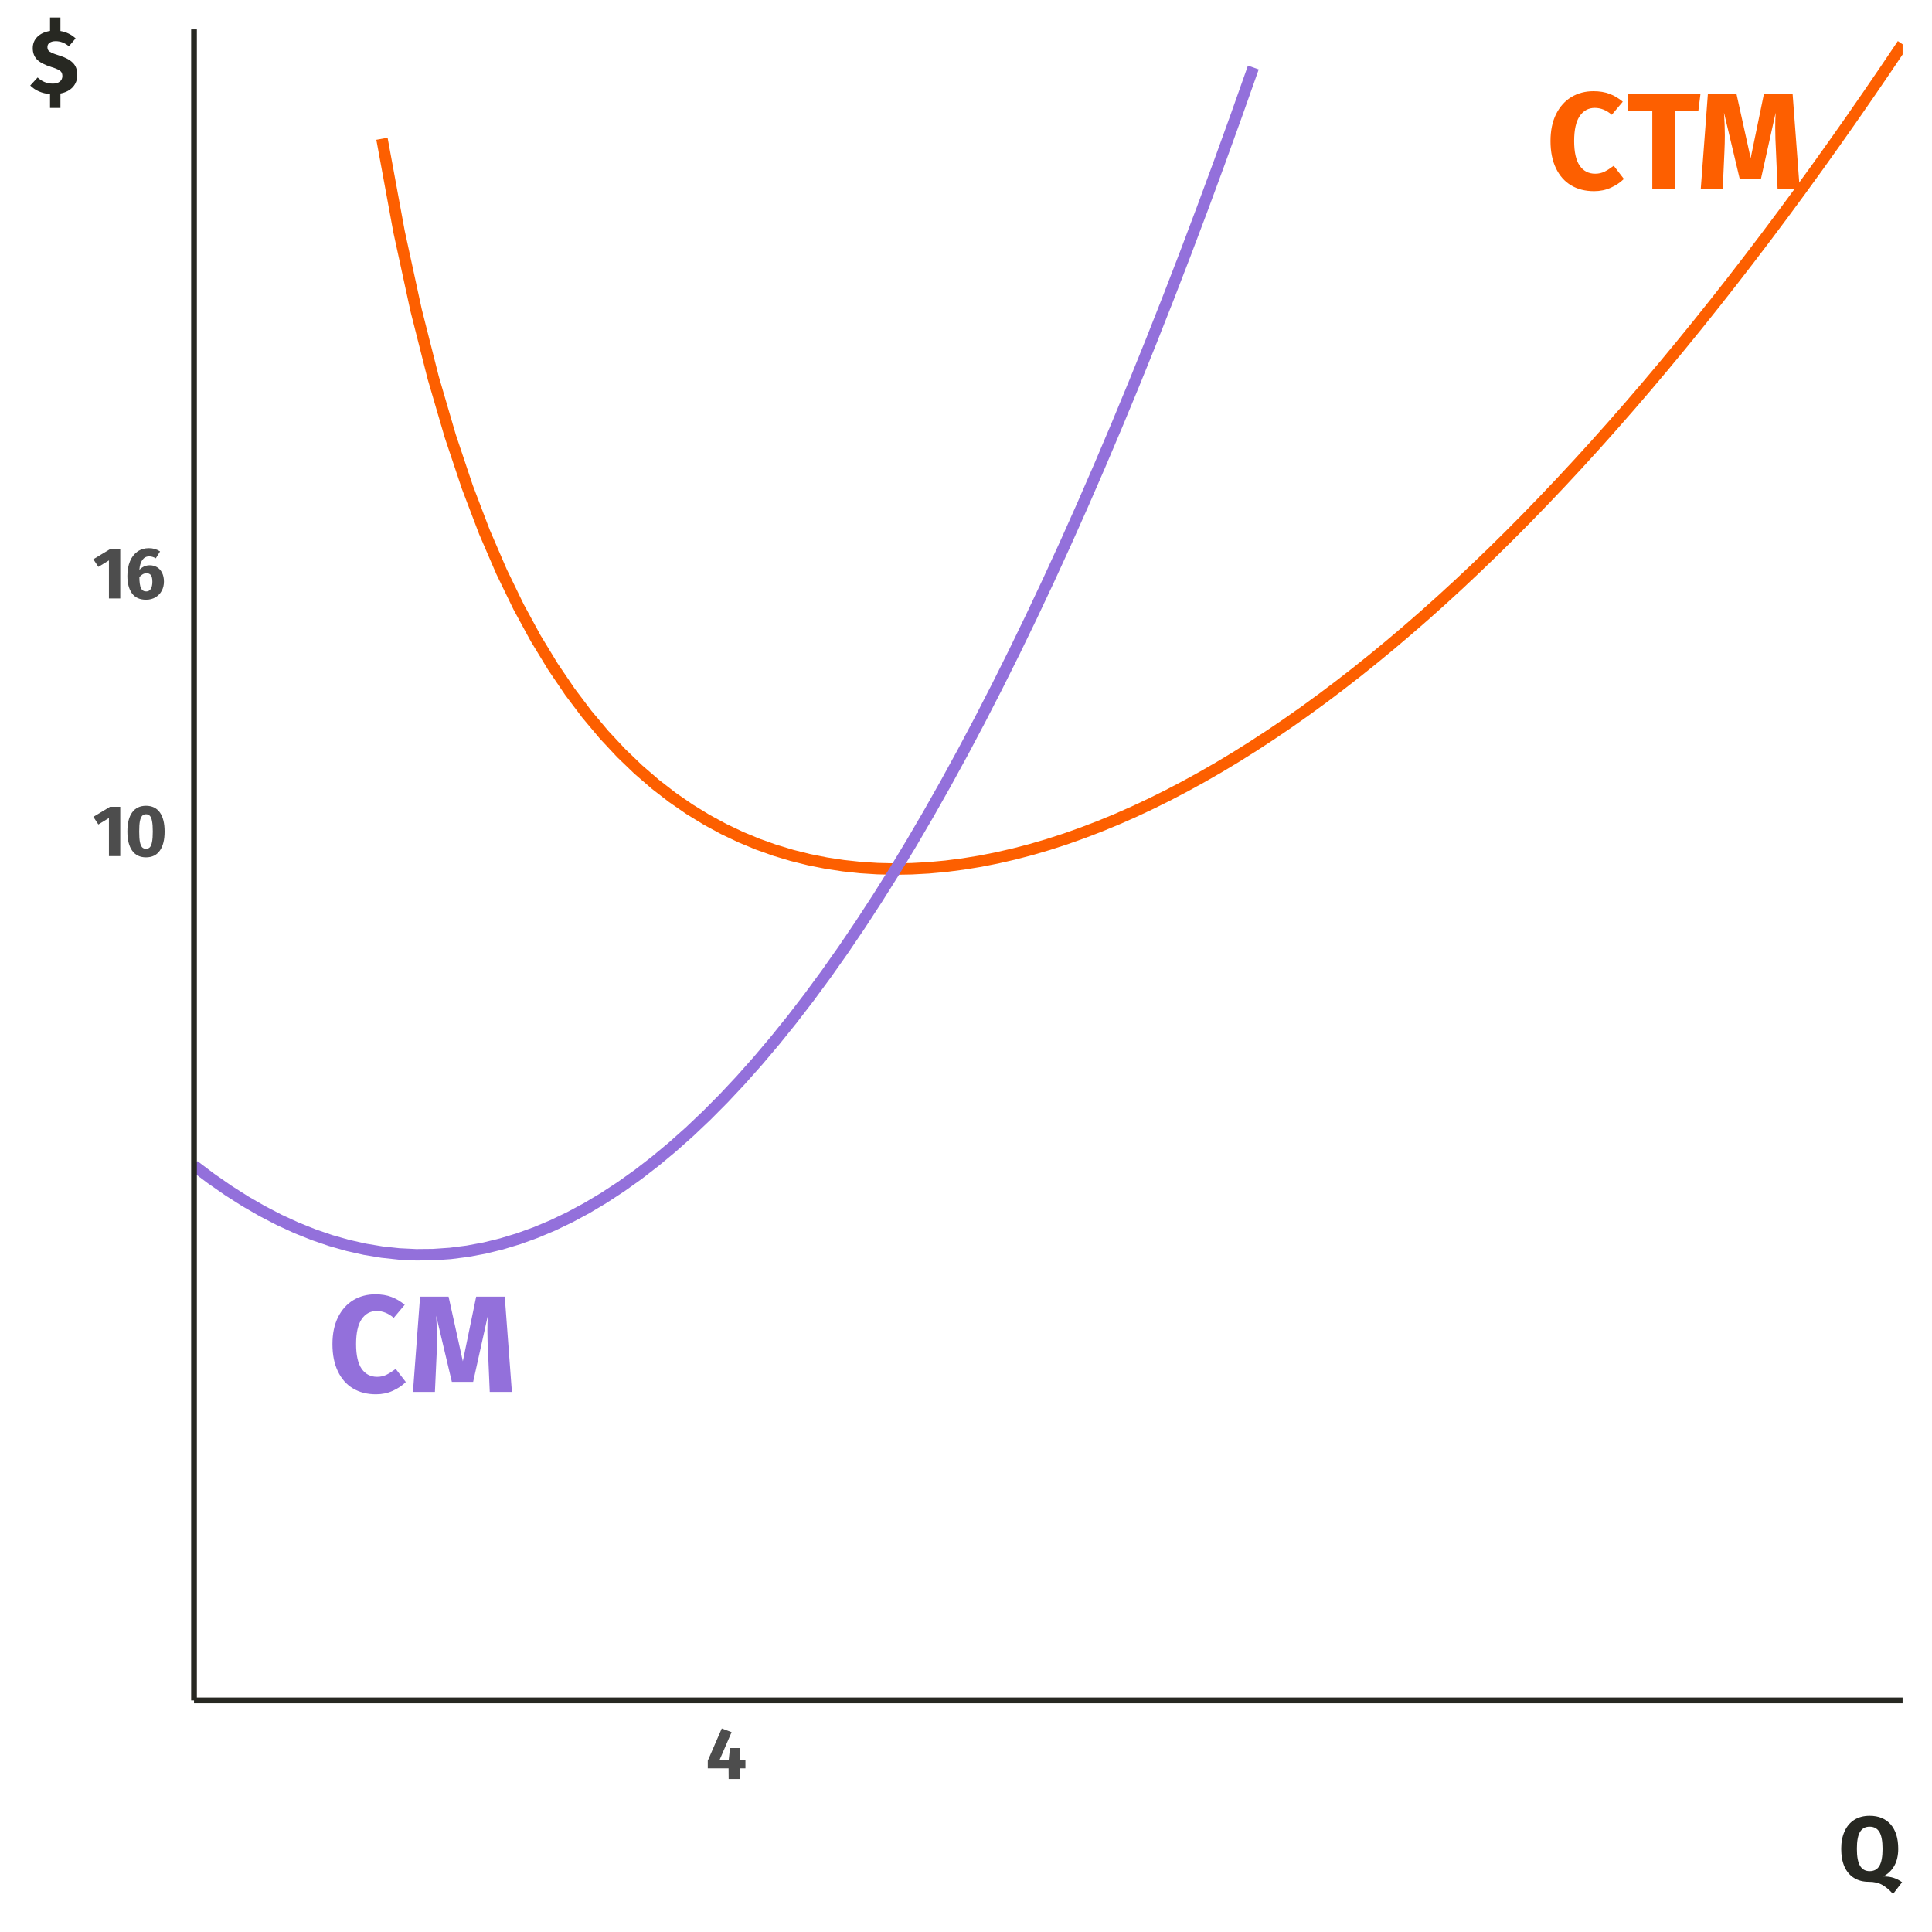
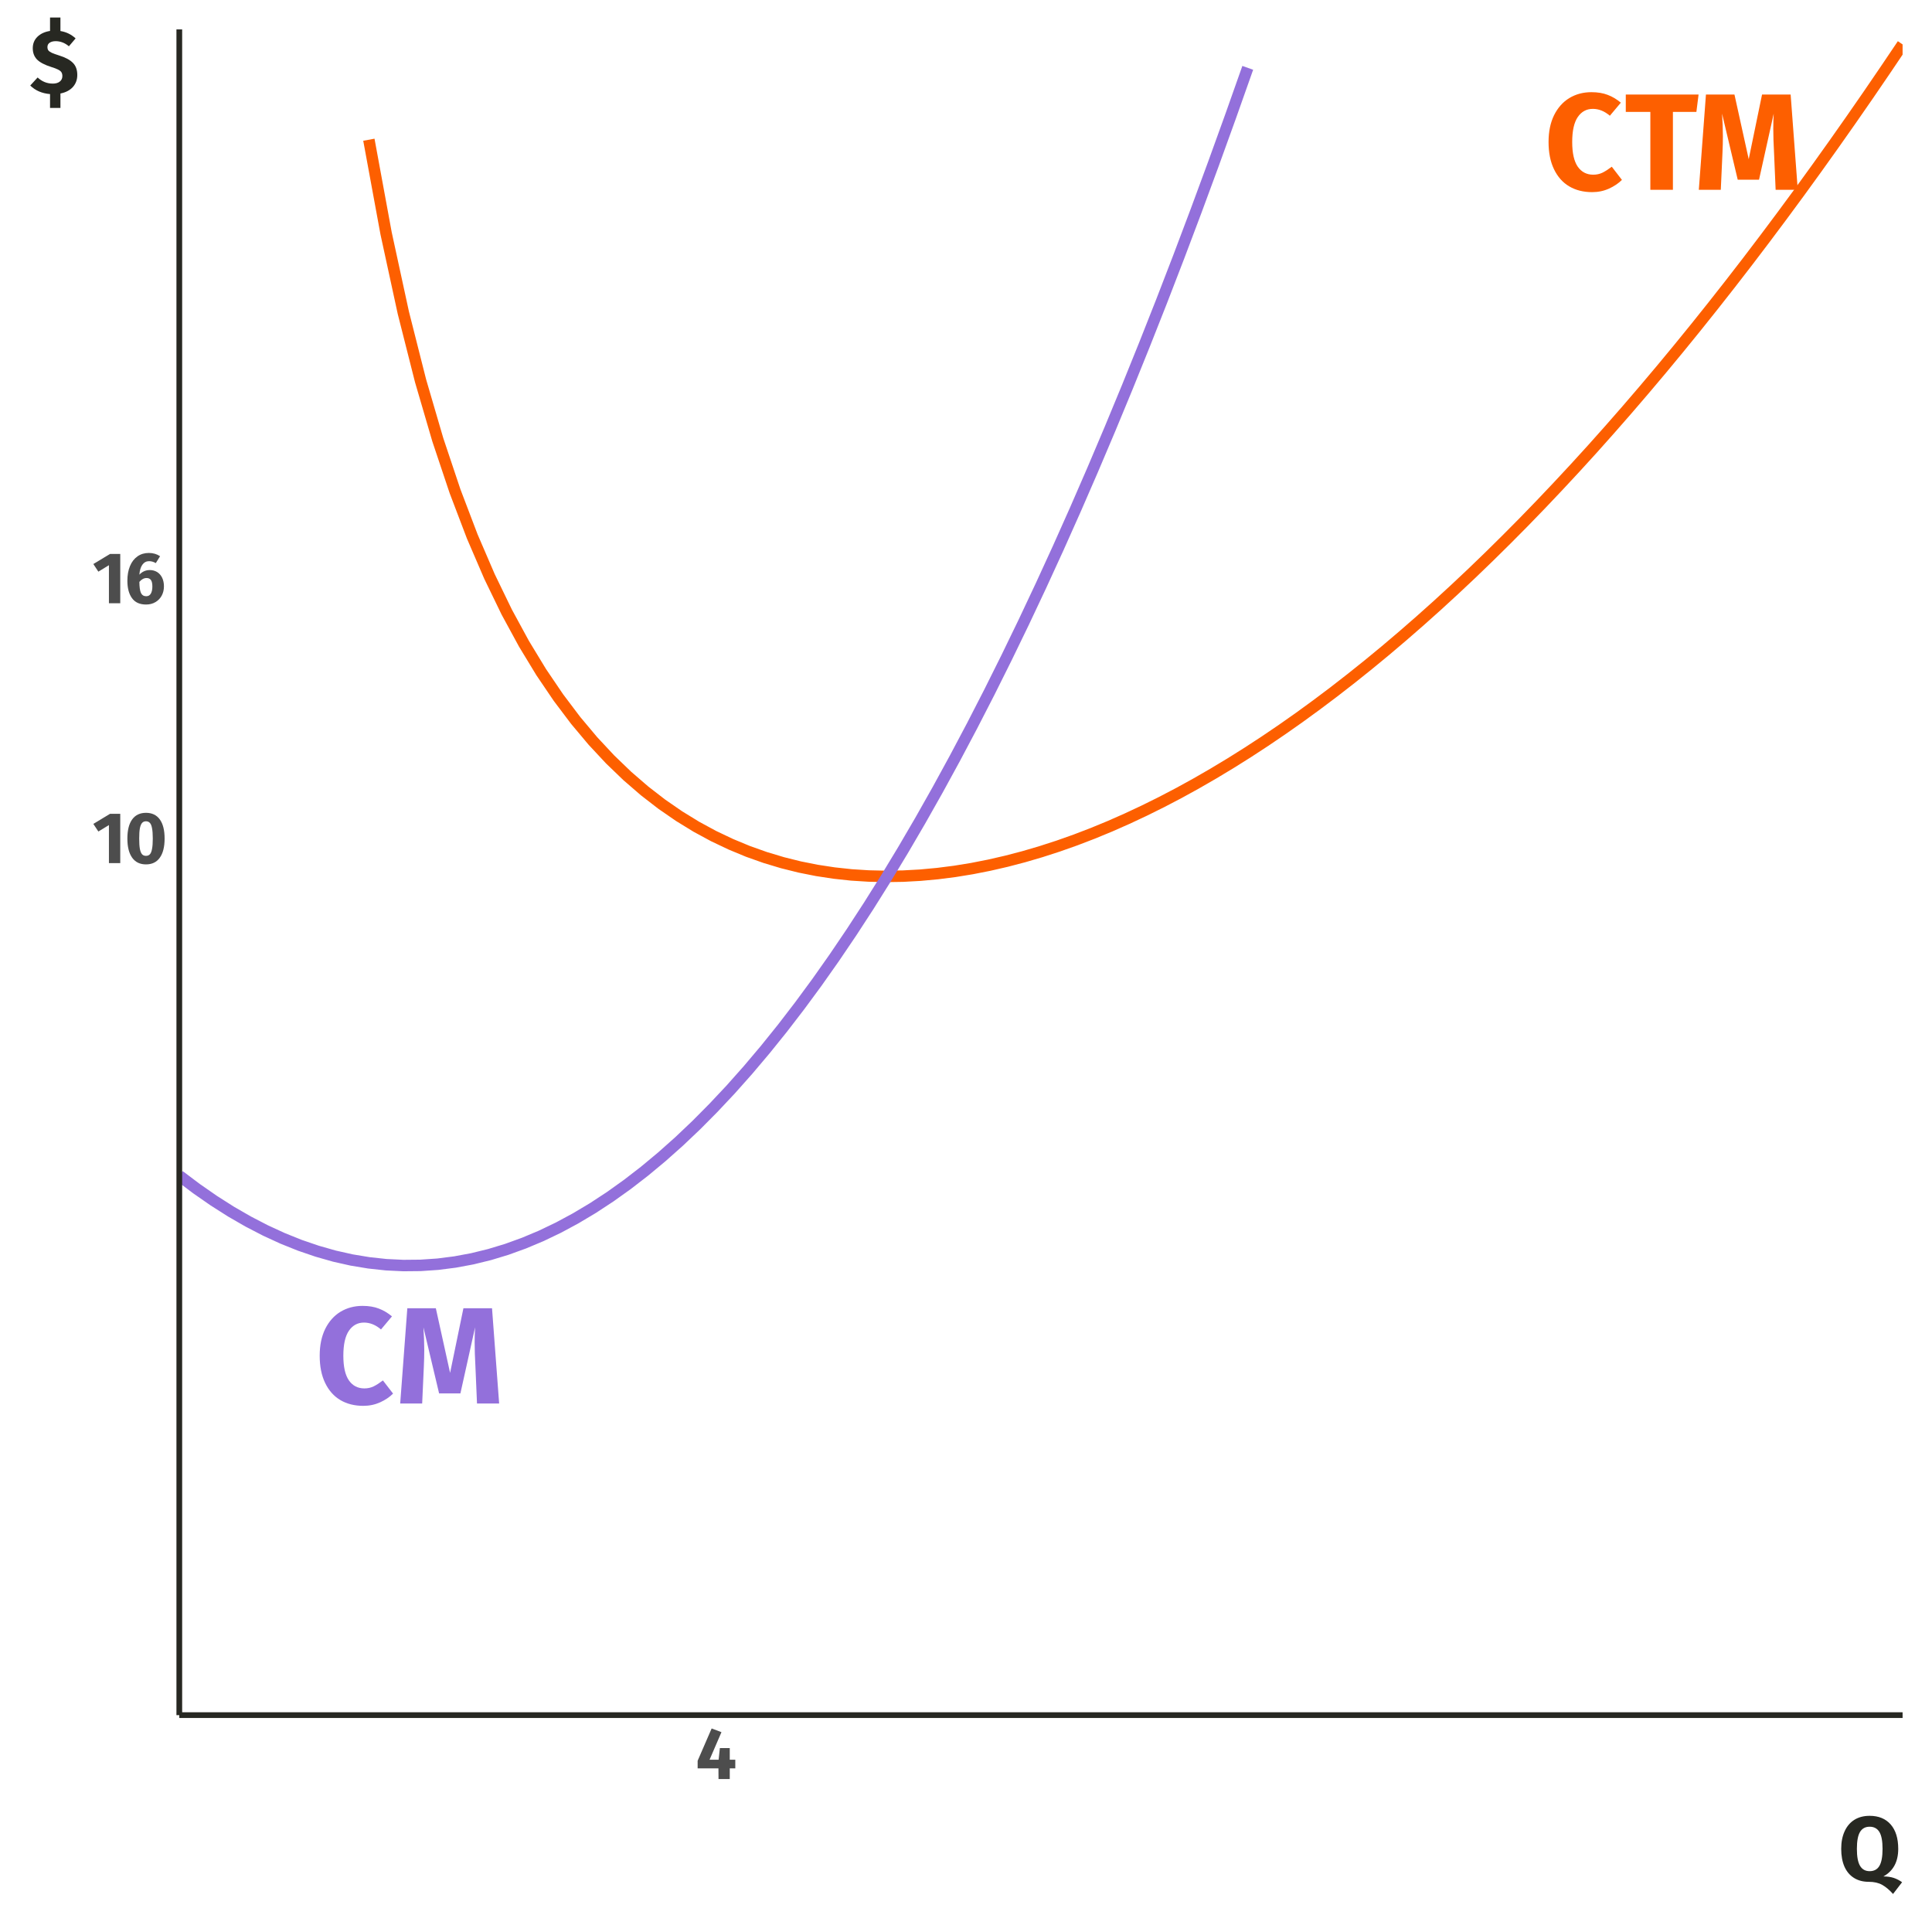
<svg xmlns="http://www.w3.org/2000/svg" xmlns:xlink="http://www.w3.org/1999/xlink" width="360" height="360" viewBox="0 0 360 360">
  <defs>
    <g>
      <g id="glyph-0-0">
        <path d="M 13.906 8.969 L 3.156 8.969 L 3.156 -26.891 L 13.906 -26.891 Z M 4.562 -25.562 L 4.562 7.625 L 12.516 7.625 L 12.516 -25.562 Z M 8.297 -11.547 C 9.316 -11.547 10.047 -11.27 10.484 -10.719 C 10.922 -10.176 11.141 -9.473 11.141 -8.609 C 11.141 -7.703 10.945 -7 10.562 -6.5 C 10.176 -6.008 9.555 -5.703 8.703 -5.578 L 8.703 -4.438 C 8.703 -4.25 8.641 -4.098 8.516 -3.984 C 8.391 -3.867 8.238 -3.812 8.062 -3.812 C 7.895 -3.812 7.742 -3.867 7.609 -3.984 C 7.484 -4.098 7.422 -4.25 7.422 -4.438 L 7.422 -6.578 C 8.328 -6.629 8.941 -6.797 9.266 -7.078 C 9.586 -7.359 9.75 -7.848 9.75 -8.547 C 9.75 -9.117 9.641 -9.555 9.422 -9.859 C 9.203 -10.172 8.789 -10.328 8.188 -10.328 C 7.695 -10.328 7.254 -10.227 6.859 -10.031 C 6.723 -9.988 6.613 -9.969 6.531 -9.969 C 6.344 -9.969 6.191 -10.02 6.078 -10.125 C 5.973 -10.238 5.922 -10.379 5.922 -10.547 C 5.922 -10.867 6.172 -11.113 6.672 -11.281 C 7.172 -11.457 7.711 -11.547 8.297 -11.547 Z M 8.062 -3.078 C 8.32 -3.078 8.535 -2.988 8.703 -2.812 C 8.879 -2.645 8.969 -2.43 8.969 -2.172 C 8.969 -1.898 8.879 -1.676 8.703 -1.5 C 8.535 -1.32 8.32 -1.234 8.062 -1.234 C 7.812 -1.234 7.598 -1.32 7.422 -1.5 C 7.254 -1.676 7.172 -1.898 7.172 -2.172 C 7.172 -2.43 7.254 -2.645 7.422 -2.812 C 7.598 -2.988 7.812 -3.078 8.062 -3.078 Z M 8.062 -3.078 " />
      </g>
      <g id="glyph-0-1">
-         <path d="M 8.828 -18.188 C 9.992 -18.188 11.004 -18.02 11.859 -17.688 C 12.723 -17.363 13.539 -16.879 14.312 -16.234 L 12.266 -13.797 C 11.273 -14.648 10.219 -15.078 9.094 -15.078 C 7.914 -15.078 6.977 -14.566 6.281 -13.547 C 5.594 -12.535 5.25 -10.988 5.25 -8.906 C 5.25 -6.844 5.594 -5.312 6.281 -4.312 C 6.977 -3.312 7.941 -2.812 9.172 -2.812 C 9.797 -2.812 10.367 -2.938 10.891 -3.188 C 11.41 -3.445 11.988 -3.816 12.625 -4.297 L 14.516 -1.844 C 13.867 -1.195 13.066 -0.656 12.109 -0.219 C 11.148 0.219 10.102 0.438 8.969 0.438 C 7.32 0.438 5.895 0.078 4.688 -0.641 C 3.477 -1.359 2.535 -2.422 1.859 -3.828 C 1.18 -5.234 0.844 -6.926 0.844 -8.906 C 0.844 -10.844 1.188 -12.508 1.875 -13.906 C 2.57 -15.301 3.52 -16.363 4.719 -17.094 C 5.926 -17.82 7.297 -18.188 8.828 -18.188 Z M 8.828 -18.188 " />
+         <path d="M 8.828 -18.188 C 9.992 -18.188 11.004 -18.02 11.859 -17.688 C 12.723 -17.363 13.539 -16.879 14.312 -16.234 L 12.266 -13.797 C 11.273 -14.648 10.219 -15.078 9.094 -15.078 C 7.914 -15.078 6.977 -14.566 6.281 -13.547 C 5.594 -12.535 5.25 -10.988 5.25 -8.906 C 5.25 -6.844 5.594 -5.312 6.281 -4.312 C 6.977 -3.312 7.941 -2.812 9.172 -2.812 C 9.797 -2.812 10.367 -2.938 10.891 -3.188 C 11.41 -3.445 11.988 -3.816 12.625 -4.297 L 14.516 -1.844 C 13.867 -1.195 13.066 -0.656 12.109 -0.219 C 11.148 0.215 10.102 0.438 8.969 0.438 C 7.32 0.438 5.895 0.074 4.688 -0.641 C 3.477 -1.359 2.535 -2.422 1.859 -3.828 C 1.18 -5.234 0.844 -6.926 0.844 -8.906 C 0.844 -10.844 1.188 -12.508 1.875 -13.906 C 2.57 -15.301 3.52 -16.363 4.719 -17.094 C 5.926 -17.82 7.297 -18.188 8.828 -18.188 Z M 8.828 -18.188 " />
      </g>
      <g id="glyph-0-2">
        <path d="M 13.391 -14.516 L 9.016 -14.516 L 9.016 0 L 4.812 0 L 4.812 -14.516 L 0.234 -14.516 L 0.234 -17.75 L 13.797 -17.75 Z M 13.391 -14.516 " />
      </g>
      <g id="glyph-0-3">
        <path d="M 19.281 0 L 15.156 0 L 14.859 -6.938 C 14.766 -8.594 14.719 -10.07 14.719 -11.375 C 14.719 -12.363 14.742 -13.301 14.797 -14.188 L 12.062 -1.875 L 8.094 -1.875 L 5.172 -14.188 C 5.273 -12.695 5.328 -11.297 5.328 -9.984 C 5.328 -8.992 5.301 -7.961 5.25 -6.891 L 4.938 0 L 0.844 0 L 2.172 -17.75 L 7.484 -17.75 L 10.141 -5.703 L 12.625 -17.75 L 17.953 -17.75 Z M 19.281 0 " />
      </g>
      <g id="glyph-1-0">
        <path d="M 7.375 4.75 L 1.672 4.75 L 1.672 -14.266 L 7.375 -14.266 Z M 2.422 -13.562 L 2.422 4.047 L 6.641 4.047 L 6.641 -13.562 Z M 4.406 -6.125 C 4.945 -6.125 5.332 -5.977 5.562 -5.688 C 5.789 -5.406 5.906 -5.031 5.906 -4.562 C 5.906 -4.082 5.801 -3.711 5.594 -3.453 C 5.395 -3.191 5.07 -3.031 4.625 -2.969 L 4.625 -2.359 C 4.625 -2.254 4.586 -2.172 4.516 -2.109 C 4.453 -2.055 4.375 -2.031 4.281 -2.031 C 4.188 -2.031 4.102 -2.055 4.031 -2.109 C 3.969 -2.172 3.938 -2.254 3.938 -2.359 L 3.938 -3.5 C 4.414 -3.52 4.738 -3.602 4.906 -3.75 C 5.082 -3.906 5.172 -4.172 5.172 -4.547 C 5.172 -4.836 5.113 -5.066 5 -5.234 C 4.883 -5.398 4.664 -5.484 4.344 -5.484 C 4.082 -5.484 3.848 -5.43 3.641 -5.328 C 3.566 -5.297 3.508 -5.281 3.469 -5.281 C 3.363 -5.281 3.281 -5.312 3.219 -5.375 C 3.164 -5.438 3.141 -5.508 3.141 -5.594 C 3.141 -5.77 3.27 -5.898 3.531 -5.984 C 3.801 -6.078 4.094 -6.125 4.406 -6.125 Z M 4.281 -1.625 C 4.414 -1.625 4.523 -1.578 4.609 -1.484 C 4.703 -1.398 4.75 -1.289 4.75 -1.156 C 4.75 -1.008 4.703 -0.891 4.609 -0.797 C 4.523 -0.703 4.414 -0.656 4.281 -0.656 C 4.145 -0.656 4.031 -0.703 3.938 -0.797 C 3.852 -0.891 3.812 -1.008 3.812 -1.156 C 3.812 -1.289 3.852 -1.398 3.938 -1.484 C 4.031 -1.578 4.145 -1.625 4.281 -1.625 Z M 4.281 -1.625 " />
      </g>
      <g id="glyph-1-1">
        <path d="M 5.188 0 L 3.078 0 L 3.078 -7.094 L 1.109 -5.891 L 0.172 -7.312 L 3.281 -9.188 L 5.188 -9.188 Z M 5.188 0 " />
      </g>
      <g id="glyph-1-2">
        <path d="M 3.984 -9.375 C 5.109 -9.375 5.969 -8.961 6.562 -8.141 C 7.156 -7.316 7.453 -6.129 7.453 -4.578 C 7.453 -3.035 7.156 -1.848 6.562 -1.016 C 5.969 -0.18 5.109 0.234 3.984 0.234 C 2.859 0.234 2 -0.18 1.406 -1.016 C 0.812 -1.848 0.516 -3.035 0.516 -4.578 C 0.516 -6.129 0.812 -7.316 1.406 -8.141 C 2 -8.961 2.859 -9.375 3.984 -9.375 Z M 3.984 -7.797 C 3.672 -7.797 3.426 -7.691 3.25 -7.484 C 3.07 -7.285 2.938 -6.953 2.844 -6.484 C 2.758 -6.023 2.719 -5.391 2.719 -4.578 C 2.719 -3.766 2.758 -3.125 2.844 -2.656 C 2.938 -2.188 3.07 -1.852 3.25 -1.656 C 3.426 -1.457 3.672 -1.359 3.984 -1.359 C 4.285 -1.359 4.523 -1.453 4.703 -1.641 C 4.891 -1.836 5.023 -2.172 5.109 -2.641 C 5.203 -3.109 5.25 -3.754 5.25 -4.578 C 5.25 -5.398 5.203 -6.047 5.109 -6.516 C 5.023 -6.984 4.891 -7.312 4.703 -7.5 C 4.523 -7.695 4.285 -7.797 3.984 -7.797 Z M 3.984 -7.797 " />
      </g>
      <g id="glyph-1-3">
        <path d="M 4.688 -6.188 C 5.195 -6.188 5.648 -6.066 6.047 -5.828 C 6.441 -5.586 6.754 -5.238 6.984 -4.781 C 7.211 -4.32 7.328 -3.773 7.328 -3.141 C 7.328 -2.516 7.191 -1.945 6.922 -1.438 C 6.648 -0.926 6.258 -0.52 5.75 -0.219 C 5.25 0.082 4.664 0.234 4 0.234 C 2.82 0.234 1.945 -0.16 1.375 -0.953 C 0.801 -1.742 0.516 -2.828 0.516 -4.203 C 0.516 -5.234 0.676 -6.141 1 -6.922 C 1.32 -7.703 1.785 -8.305 2.391 -8.734 C 2.992 -9.16 3.703 -9.375 4.516 -9.375 C 5.305 -9.375 6.004 -9.172 6.609 -8.766 L 5.812 -7.484 C 5.406 -7.723 4.988 -7.844 4.562 -7.844 C 4.051 -7.844 3.633 -7.625 3.312 -7.188 C 3 -6.75 2.812 -6.129 2.75 -5.328 C 3.289 -5.898 3.938 -6.188 4.688 -6.188 Z M 4.031 -1.312 C 4.406 -1.312 4.688 -1.469 4.875 -1.781 C 5.07 -2.102 5.172 -2.547 5.172 -3.109 C 5.172 -3.68 5.082 -4.086 4.906 -4.328 C 4.727 -4.578 4.457 -4.703 4.094 -4.703 C 3.602 -4.703 3.156 -4.461 2.75 -3.984 C 2.758 -3.016 2.859 -2.328 3.047 -1.922 C 3.242 -1.516 3.57 -1.312 4.031 -1.312 Z M 4.031 -1.312 " />
      </g>
      <g id="glyph-1-4">
        <path d="M 7.391 -1.984 L 6.359 -1.984 L 6.359 0 L 4.266 0 L 4.25 -1.984 L 0.375 -1.984 L 0.375 -3.406 L 2.984 -9.422 L 4.812 -8.734 L 2.594 -3.594 L 4.281 -3.594 L 4.516 -5.766 L 6.359 -5.766 L 6.359 -3.594 L 7.391 -3.594 Z M 7.391 -1.984 " />
      </g>
      <g id="glyph-2-0">
        <path d="M 9.234 5.953 L 2.094 5.953 L 2.094 -17.844 L 9.234 -17.844 Z M 3.031 -16.969 L 3.031 5.062 L 8.312 5.062 L 8.312 -16.969 Z M 5.516 -7.672 C 6.191 -7.672 6.672 -7.488 6.953 -7.125 C 7.242 -6.758 7.391 -6.289 7.391 -5.719 C 7.391 -5.113 7.258 -4.645 7 -4.312 C 6.75 -3.988 6.344 -3.785 5.781 -3.703 L 5.781 -2.938 C 5.781 -2.812 5.738 -2.711 5.656 -2.641 C 5.57 -2.566 5.473 -2.531 5.359 -2.531 C 5.242 -2.531 5.145 -2.566 5.062 -2.641 C 4.977 -2.711 4.938 -2.812 4.938 -2.938 L 4.938 -4.375 C 5.531 -4.406 5.938 -4.516 6.156 -4.703 C 6.375 -4.891 6.484 -5.211 6.484 -5.672 C 6.484 -6.047 6.406 -6.332 6.25 -6.531 C 6.102 -6.738 5.832 -6.844 5.438 -6.844 C 5.113 -6.844 4.82 -6.781 4.562 -6.656 C 4.469 -6.625 4.391 -6.609 4.328 -6.609 C 4.203 -6.609 4.102 -6.645 4.031 -6.719 C 3.957 -6.789 3.922 -6.883 3.922 -7 C 3.922 -7.219 4.086 -7.383 4.422 -7.5 C 4.766 -7.613 5.129 -7.672 5.516 -7.672 Z M 5.359 -2.047 C 5.523 -2.047 5.664 -1.988 5.781 -1.875 C 5.895 -1.758 5.953 -1.613 5.953 -1.438 C 5.953 -1.258 5.895 -1.109 5.781 -0.984 C 5.664 -0.867 5.523 -0.812 5.359 -0.812 C 5.18 -0.812 5.035 -0.867 4.922 -0.984 C 4.816 -1.109 4.766 -1.258 4.766 -1.438 C 4.766 -1.613 4.816 -1.758 4.922 -1.875 C 5.035 -1.988 5.18 -2.047 5.359 -2.047 Z M 5.359 -2.047 " />
      </g>
      <g id="glyph-2-1">
        <path d="M 8.422 -0.766 C 9.148 -0.766 9.785 -0.676 10.328 -0.5 C 10.879 -0.32 11.406 -0.051 11.906 0.312 L 10.219 2.5 C 9.57 1.77 8.906 1.207 8.219 0.812 C 7.539 0.426 6.695 0.234 5.688 0.234 C 4.633 0.234 3.723 -0.004 2.953 -0.484 C 2.18 -0.961 1.586 -1.66 1.172 -2.578 C 0.766 -3.504 0.562 -4.613 0.562 -5.906 C 0.562 -7.164 0.773 -8.258 1.203 -9.188 C 1.629 -10.125 2.238 -10.836 3.031 -11.328 C 3.82 -11.816 4.766 -12.062 5.859 -12.062 C 7.535 -12.062 8.844 -11.523 9.781 -10.453 C 10.719 -9.379 11.188 -7.863 11.188 -5.906 C 11.188 -3.5 10.266 -1.785 8.422 -0.766 Z M 3.484 -5.906 C 3.484 -4.445 3.68 -3.391 4.078 -2.734 C 4.473 -2.078 5.066 -1.75 5.859 -1.75 C 6.68 -1.75 7.285 -2.07 7.672 -2.719 C 8.066 -3.375 8.266 -4.438 8.266 -5.906 C 8.266 -7.363 8.066 -8.414 7.672 -9.062 C 7.273 -9.707 6.672 -10.031 5.859 -10.031 C 5.055 -10.031 4.457 -9.703 4.062 -9.047 C 3.676 -8.398 3.484 -7.352 3.484 -5.906 Z M 3.484 -5.906 " />
      </g>
      <g id="glyph-2-2">
        <path d="M 8.922 -3.406 C 8.922 -2.52 8.645 -1.77 8.094 -1.156 C 7.539 -0.551 6.77 -0.148 5.781 0.047 L 5.781 2.734 L 3.844 2.734 L 3.844 0.156 C 2.344 0.031 1.113 -0.5 0.156 -1.438 L 1.531 -2.938 C 2.344 -2.176 3.285 -1.797 4.359 -1.797 C 4.91 -1.797 5.344 -1.922 5.656 -2.172 C 5.977 -2.422 6.141 -2.766 6.141 -3.203 C 6.141 -3.484 6.082 -3.719 5.969 -3.906 C 5.852 -4.094 5.645 -4.258 5.344 -4.406 C 5.051 -4.562 4.629 -4.723 4.078 -4.891 C 2.828 -5.285 1.938 -5.754 1.406 -6.297 C 0.883 -6.848 0.625 -7.547 0.625 -8.391 C 0.625 -9.242 0.914 -9.957 1.5 -10.531 C 2.094 -11.102 2.875 -11.461 3.844 -11.609 L 3.844 -14.109 L 5.781 -14.109 L 5.781 -11.594 C 6.875 -11.414 7.816 -10.957 8.609 -10.219 L 7.359 -8.75 C 6.609 -9.383 5.785 -9.703 4.891 -9.703 C 4.422 -9.703 4.047 -9.602 3.766 -9.406 C 3.492 -9.219 3.359 -8.953 3.359 -8.609 C 3.359 -8.359 3.414 -8.148 3.531 -7.984 C 3.656 -7.828 3.867 -7.676 4.172 -7.531 C 4.484 -7.395 4.945 -7.227 5.562 -7.031 C 6.707 -6.676 7.551 -6.223 8.094 -5.672 C 8.645 -5.129 8.922 -4.375 8.922 -3.406 Z M 8.922 -3.406 " />
      </g>
    </g>
    <clipPath id="clip-0">
-       <path clip-rule="nonzero" d="M 70 7 L 354.523 7 L 354.523 163 L 70 163 Z M 70 7 " />
+       <path clip-rule="nonzero" d="M 67 7 L 354.52 7 L 354.52 165 L 67 165 Z M 67 7 " />
    </clipPath>
    <clipPath id="clip-1">
-       <path clip-rule="nonzero" d="M 36.152 11 L 235 11 L 235 235 L 36.152 235 Z M 36.152 11 " />
+       <path clip-rule="nonzero" d="M 33.41 11 L 234 11 L 234 237 L 33.41 237 Z M 33.41 11 " />
    </clipPath>
  </defs>
  <rect x="-36" y="-36" width="432" height="432" fill="rgb(100%, 100%, 100%)" fill-opacity="1" />
  <g clip-path="url(#clip-0)">
-     <path fill="none" stroke-width="2.134" stroke-linecap="butt" stroke-linejoin="round" stroke="rgb(99.216%, 37.255%, 0%)" stroke-opacity="1" stroke-miterlimit="10" d="M 71.172 25.855 L 74.355 43.156 L 77.539 57.816 L 80.723 70.391 L 83.906 81.273 L 87.09 90.781 L 90.273 99.141 L 93.457 106.531 L 96.641 113.098 L 99.824 118.957 L 103.008 124.195 L 106.191 128.895 L 109.375 133.117 L 112.559 136.91 L 115.742 140.32 L 118.926 143.383 L 122.109 146.133 L 125.293 148.594 L 128.477 150.793 L 131.66 152.746 L 134.844 154.473 L 138.027 155.988 L 141.211 157.309 L 144.395 158.441 L 147.582 159.398 L 150.766 160.191 L 153.949 160.824 L 157.133 161.309 L 160.316 161.652 L 163.5 161.855 L 166.684 161.93 L 169.867 161.875 L 173.051 161.703 L 176.234 161.41 L 179.418 161 L 182.602 160.484 L 185.785 159.855 L 188.969 159.125 L 192.152 158.293 L 195.336 157.359 L 198.52 156.328 L 201.703 155.199 L 204.887 153.98 L 208.07 152.668 L 211.254 151.266 L 214.438 149.773 L 217.621 148.195 L 220.805 146.527 L 223.988 144.777 L 227.172 142.945 L 230.355 141.027 L 233.539 139.027 L 236.723 136.949 L 239.906 134.789 L 243.09 132.551 L 246.273 130.23 L 249.457 127.836 L 252.641 125.363 L 255.824 122.816 L 259.008 120.191 L 262.191 117.492 L 265.379 114.719 L 268.562 111.871 L 271.746 108.949 L 274.93 105.953 L 278.113 102.887 L 281.297 99.746 L 284.48 96.535 L 287.664 93.25 L 290.848 89.895 L 294.031 86.469 L 297.215 82.973 L 300.398 79.406 L 303.582 75.77 L 306.766 72.062 L 309.949 68.285 L 313.133 64.441 L 316.316 60.527 L 319.5 56.543 L 322.684 52.492 L 325.867 48.371 L 329.051 44.184 L 332.234 39.93 L 335.418 35.605 L 338.602 31.215 L 341.785 26.754 L 344.969 22.227 L 348.152 17.633 L 351.336 12.973 L 354.52 8.246 " />
+     <path fill="none" stroke-width="2.134" stroke-linecap="butt" stroke-linejoin="round" stroke="rgb(99.216%, 37.255%, 0%)" stroke-opacity="1" stroke-miterlimit="10" d="M 68.734 26.035 L 71.945 43.488 L 75.156 58.277 L 78.367 70.961 L 81.578 81.941 L 84.789 91.531 L 88 99.965 L 91.211 107.422 L 94.422 114.047 L 97.633 119.953 L 100.844 125.242 L 104.055 129.98 L 107.266 134.238 L 110.477 138.066 L 113.688 141.508 L 116.898 144.598 L 120.109 147.371 L 123.32 149.855 L 126.531 152.07 L 129.742 154.043 L 132.953 155.785 L 136.168 157.312 L 139.379 158.645 L 142.59 159.785 L 145.801 160.75 L 149.012 161.551 L 152.223 162.191 L 155.434 162.68 L 158.645 163.027 L 161.855 163.23 L 165.066 163.305 L 168.277 163.254 L 171.488 163.078 L 174.699 162.781 L 177.91 162.371 L 181.121 161.848 L 184.332 161.215 L 187.543 160.477 L 190.754 159.637 L 193.965 158.695 L 197.176 157.656 L 200.387 156.52 L 203.598 155.289 L 206.809 153.965 L 210.02 152.547 L 213.23 151.043 L 216.445 149.449 L 219.656 147.77 L 222.867 146.004 L 226.078 144.152 L 229.289 142.219 L 232.5 140.203 L 235.711 138.105 L 238.922 135.926 L 242.133 133.668 L 245.344 131.328 L 248.555 128.914 L 251.766 126.418 L 254.977 123.848 L 258.188 121.203 L 261.398 118.477 L 264.609 115.68 L 267.82 112.809 L 271.031 109.859 L 274.242 106.84 L 277.453 103.742 L 280.664 100.574 L 283.875 97.336 L 287.086 94.023 L 290.297 90.637 L 293.508 87.184 L 296.723 83.656 L 299.934 80.055 L 303.145 76.387 L 306.355 72.648 L 309.566 68.84 L 312.777 64.961 L 315.988 61.012 L 319.199 56.992 L 322.41 52.906 L 325.621 48.75 L 328.832 44.523 L 332.043 40.23 L 335.254 35.871 L 338.465 31.438 L 341.676 26.941 L 344.887 22.375 L 348.098 17.742 L 351.309 13.039 L 354.52 8.273 " />
  </g>
  <g fill="rgb(99.216%, 37.255%, 0%)" fill-opacity="1">
-     <use xlink:href="#glyph-0-1" x="288.07" y="35.181" />
-     <use xlink:href="#glyph-0-2" x="303.07" y="35.181" />
-     <use xlink:href="#glyph-0-3" x="316.07" y="35.181" />
+     <use xlink:href="#glyph-0-1" x="287.707" y="35.364" />
+     <use xlink:href="#glyph-0-2" x="302.707" y="35.364" />
+     <use xlink:href="#glyph-0-3" x="315.707" y="35.364" />
  </g>
  <g clip-path="url(#clip-1)">
-     <path fill="none" stroke-width="2.134" stroke-linecap="butt" stroke-linejoin="round" stroke="rgb(57.647%, 43.922%, 85.882%)" stroke-opacity="1" stroke-miterlimit="10" d="M 36.152 217.211 L 39.336 219.609 L 42.52 221.82 L 45.703 223.844 L 48.887 225.68 L 52.07 227.332 L 55.254 228.793 L 58.438 230.07 L 61.621 231.16 L 64.805 232.062 L 67.988 232.781 L 71.172 233.309 L 74.355 233.652 L 77.539 233.809 L 80.723 233.777 L 83.906 233.559 L 87.09 233.152 L 90.273 232.562 L 93.457 231.781 L 96.641 230.816 L 99.824 229.664 L 103.008 228.328 L 106.191 226.801 L 109.375 225.09 L 112.559 223.188 L 115.742 221.102 L 118.926 218.832 L 122.109 216.371 L 125.293 213.723 L 128.477 210.891 L 131.66 207.871 L 134.844 204.664 L 138.027 201.27 L 141.211 197.688 L 144.395 193.922 L 147.582 189.965 L 150.766 185.824 L 153.949 181.496 L 157.133 176.98 L 160.316 172.281 L 163.5 167.391 L 166.684 162.316 L 169.867 157.055 L 173.051 151.605 L 176.234 145.969 L 179.418 140.148 L 182.602 134.137 L 185.785 127.941 L 188.969 121.559 L 192.152 114.988 L 195.336 108.23 L 198.52 101.289 L 201.703 94.156 L 204.887 86.84 L 208.07 79.336 L 211.254 71.645 L 214.438 63.77 L 217.621 55.703 L 220.805 47.453 L 223.988 39.016 L 227.172 30.391 L 230.355 21.578 L 233.539 12.578 " />
+     <path fill="none" stroke-width="2.134" stroke-linecap="butt" stroke-linejoin="round" stroke="rgb(57.647%, 43.922%, 85.882%)" stroke-opacity="1" stroke-miterlimit="10" d="M 33.41 219.074 L 36.621 221.492 L 39.832 223.723 L 43.043 225.766 L 46.254 227.617 L 49.465 229.281 L 52.676 230.758 L 55.887 232.047 L 59.102 233.145 L 62.312 234.059 L 65.523 234.781 L 68.734 235.312 L 71.945 235.66 L 75.156 235.816 L 78.367 235.785 L 81.578 235.566 L 84.789 235.156 L 88 234.559 L 91.211 233.773 L 94.422 232.801 L 97.633 231.637 L 100.844 230.289 L 104.055 228.75 L 107.266 227.02 L 110.477 225.105 L 113.688 223 L 116.898 220.707 L 120.109 218.227 L 123.32 215.555 L 126.531 212.699 L 129.742 209.652 L 132.953 206.414 L 136.168 202.992 L 139.379 199.379 L 142.59 195.578 L 145.801 191.59 L 149.012 187.41 L 152.223 183.047 L 155.434 178.492 L 158.645 173.746 L 161.855 168.816 L 165.066 163.695 L 168.277 158.387 L 171.488 152.891 L 174.699 147.207 L 177.91 141.332 L 181.121 135.27 L 184.332 129.02 L 187.543 122.578 L 190.754 115.953 L 193.965 109.137 L 197.176 102.133 L 200.387 94.938 L 203.598 87.555 L 206.809 79.984 L 210.02 72.227 L 213.23 64.281 L 216.445 56.145 L 219.656 47.82 L 222.867 39.309 L 226.078 30.609 L 229.289 21.719 L 232.5 12.641 " />
  </g>
  <g fill="rgb(57.647%, 43.922%, 85.882%)" fill-opacity="1">
-     <use xlink:href="#glyph-0-1" x="61.102" y="259.364" />
-     <use xlink:href="#glyph-0-3" x="76.102" y="259.364" />
+     <use xlink:href="#glyph-0-1" x="58.727" y="261.521" />
+     <use xlink:href="#glyph-0-3" x="73.727" y="261.521" />
  </g>
-   <path fill="none" stroke-width="1.067" stroke-linecap="butt" stroke-linejoin="round" stroke="rgb(15.294%, 15.686%, 13.333%)" stroke-opacity="1" stroke-miterlimit="10" d="M 36.152 316.848 L 36.152 5.48 " />
+   <path fill="none" stroke-width="1.067" stroke-linecap="butt" stroke-linejoin="round" stroke="rgb(15.294%, 15.686%, 13.333%)" stroke-opacity="1" stroke-miterlimit="10" d="M 33.41 319.59 L 33.41 5.48 " />
  <g fill="rgb(30.196%, 30.196%, 30.196%)" fill-opacity="1">
-     <use xlink:href="#glyph-1-1" x="17.219" y="159.52" />
-     <use xlink:href="#glyph-1-2" x="23.219" y="159.52" />
+     <use xlink:href="#glyph-1-1" x="17.219" y="160.832" />
+     <use xlink:href="#glyph-1-2" x="23.219" y="160.832" />
  </g>
  <g fill="rgb(30.196%, 30.196%, 30.196%)" fill-opacity="1">
-     <use xlink:href="#glyph-1-1" x="17.219" y="111.516" />
-     <use xlink:href="#glyph-1-3" x="23.219" y="111.516" />
+     <use xlink:href="#glyph-1-1" x="17.219" y="112.41" />
+     <use xlink:href="#glyph-1-3" x="23.219" y="112.41" />
  </g>
-   <path fill="none" stroke-width="1.067" stroke-linecap="butt" stroke-linejoin="round" stroke="rgb(15.294%, 15.686%, 13.333%)" stroke-opacity="1" stroke-miterlimit="10" d="M 36.152 316.848 L 354.52 316.848 " />
+   <path fill="none" stroke-width="1.067" stroke-linecap="butt" stroke-linejoin="round" stroke="rgb(15.294%, 15.686%, 13.333%)" stroke-opacity="1" stroke-miterlimit="10" d="M 33.41 319.59 L 354.52 319.59 " />
  <g fill="rgb(30.196%, 30.196%, 30.196%)" fill-opacity="1">
-     <use xlink:href="#glyph-1-4" x="131.508" y="331.496" />
+     <use xlink:href="#glyph-1-4" x="129.621" y="331.496" />
  </g>
  <g fill="rgb(15.294%, 15.686%, 13.333%)" fill-opacity="1">
    <use xlink:href="#glyph-2-1" x="342.52" y="350.414" />
  </g>
  <g fill="rgb(15.294%, 15.686%, 13.333%)" fill-opacity="1">
    <use xlink:href="#glyph-2-2" x="5.48" y="17.375" />
  </g>
</svg>
